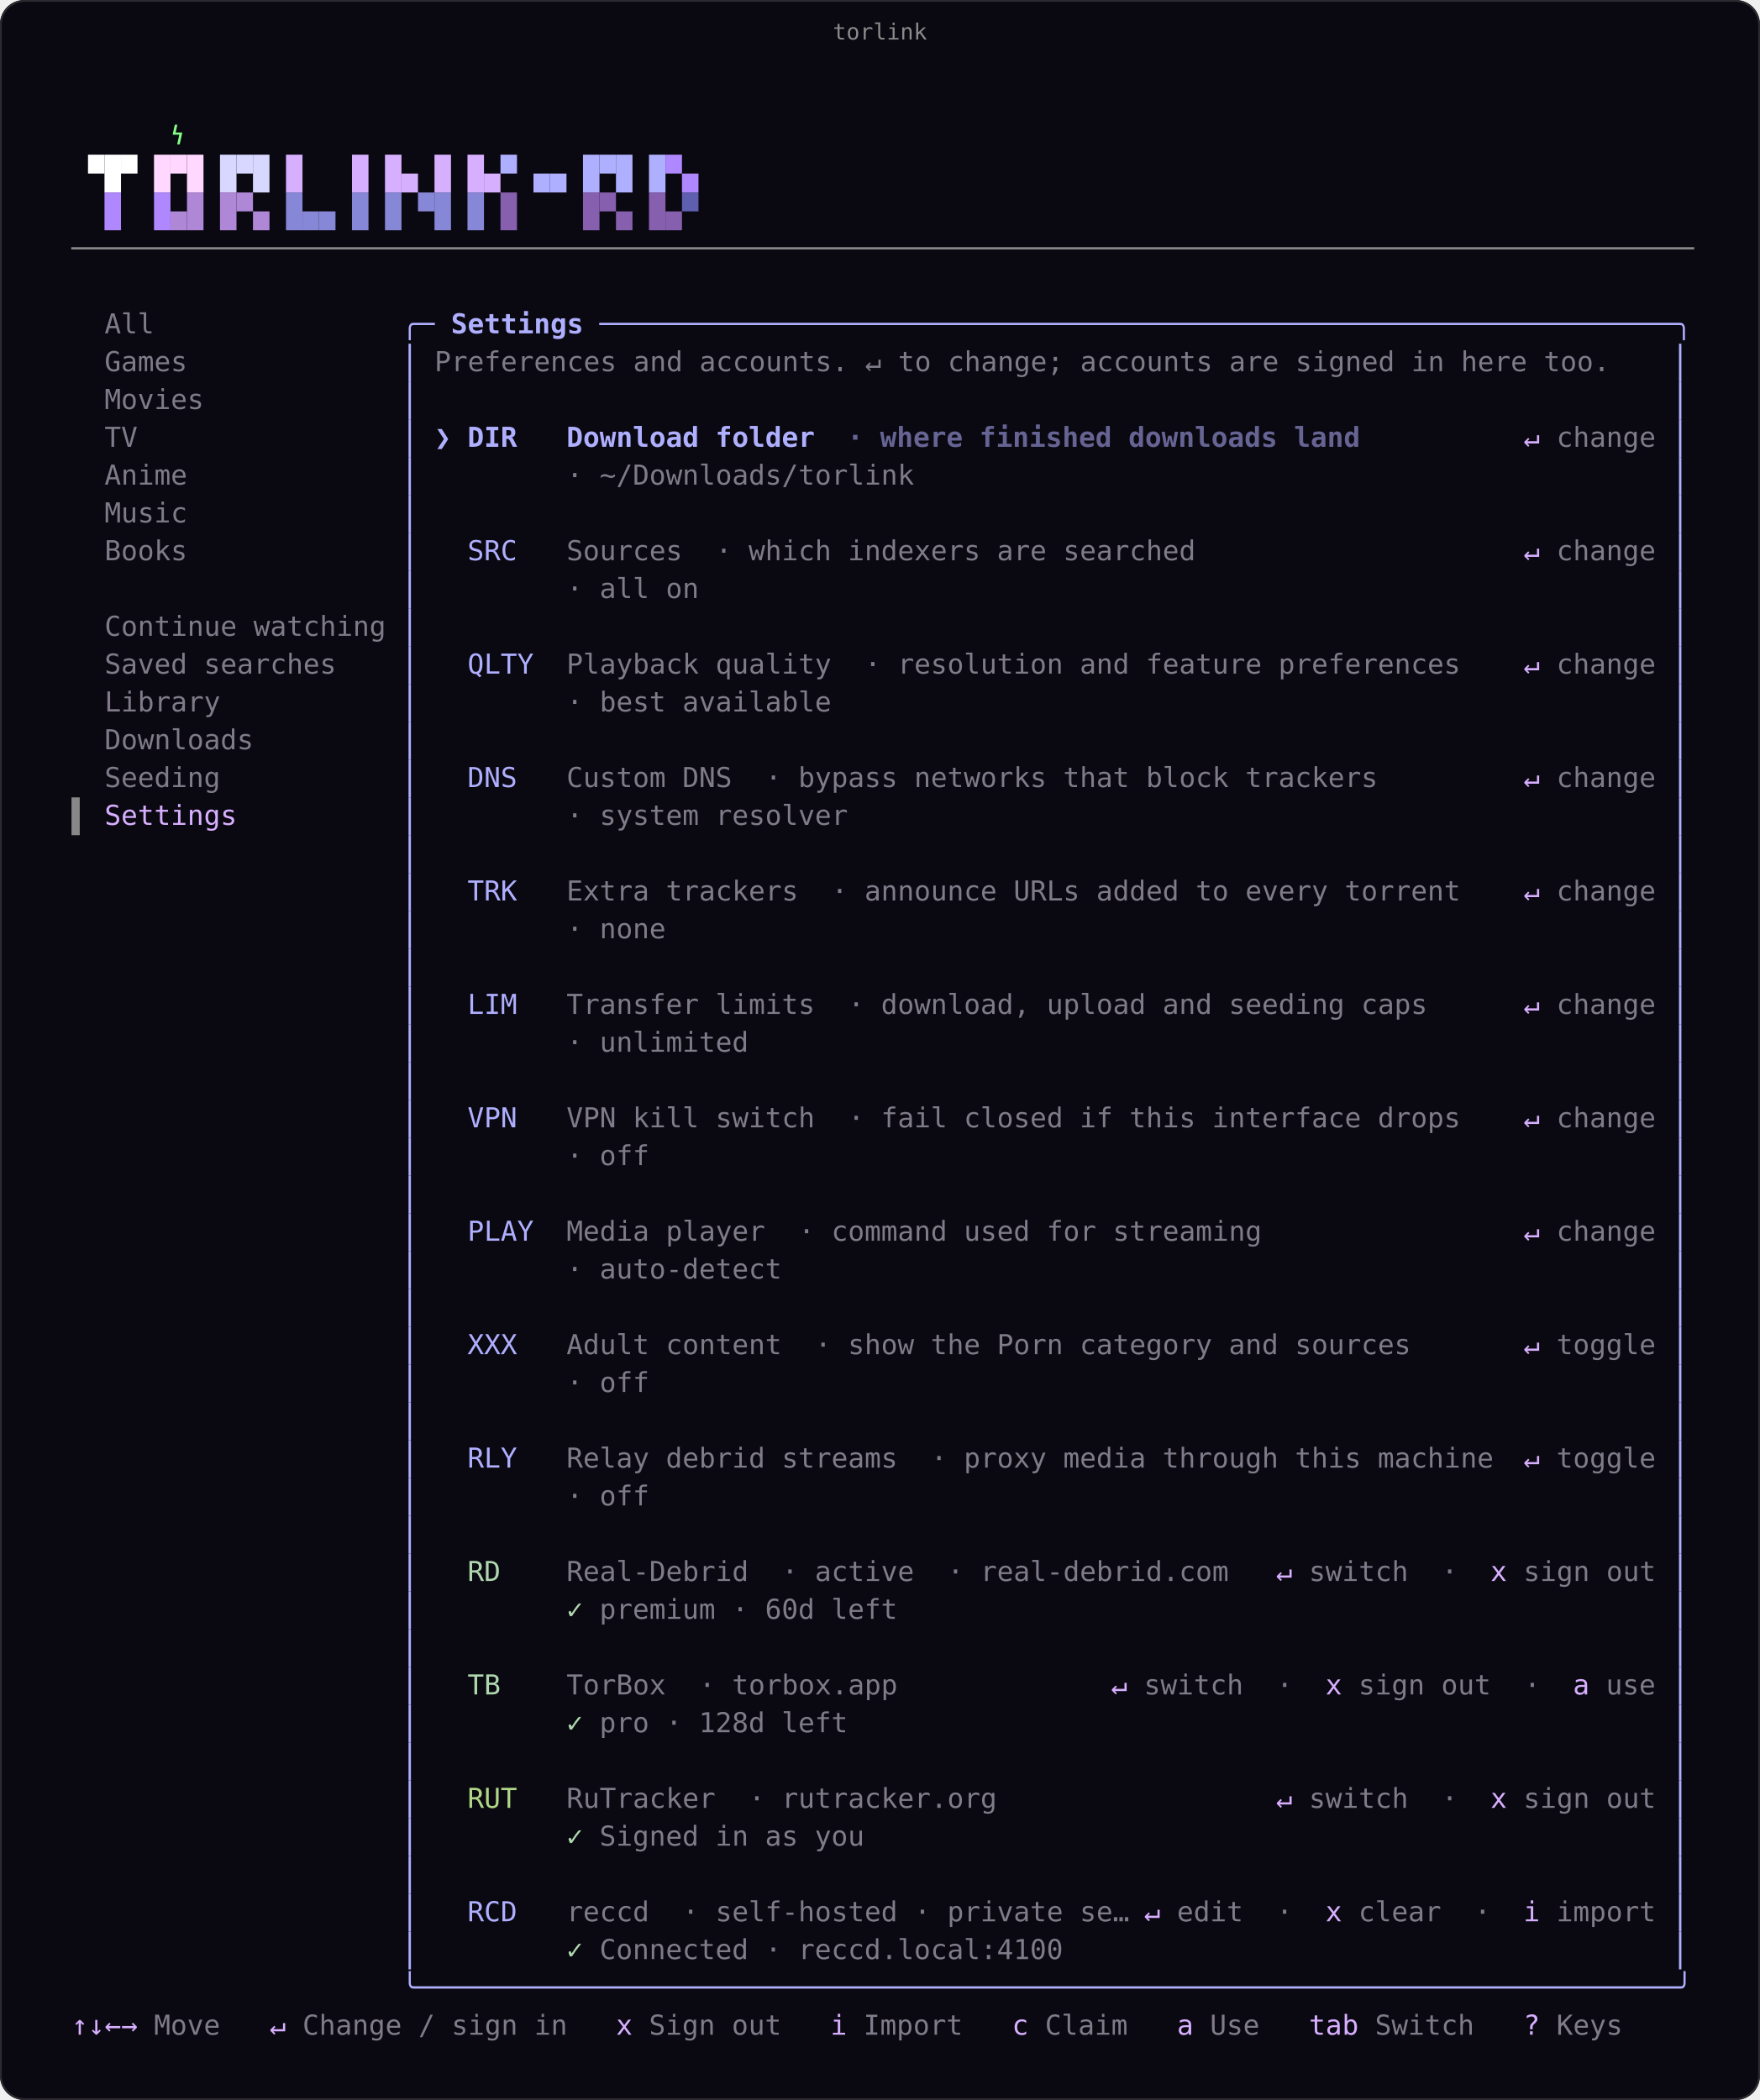
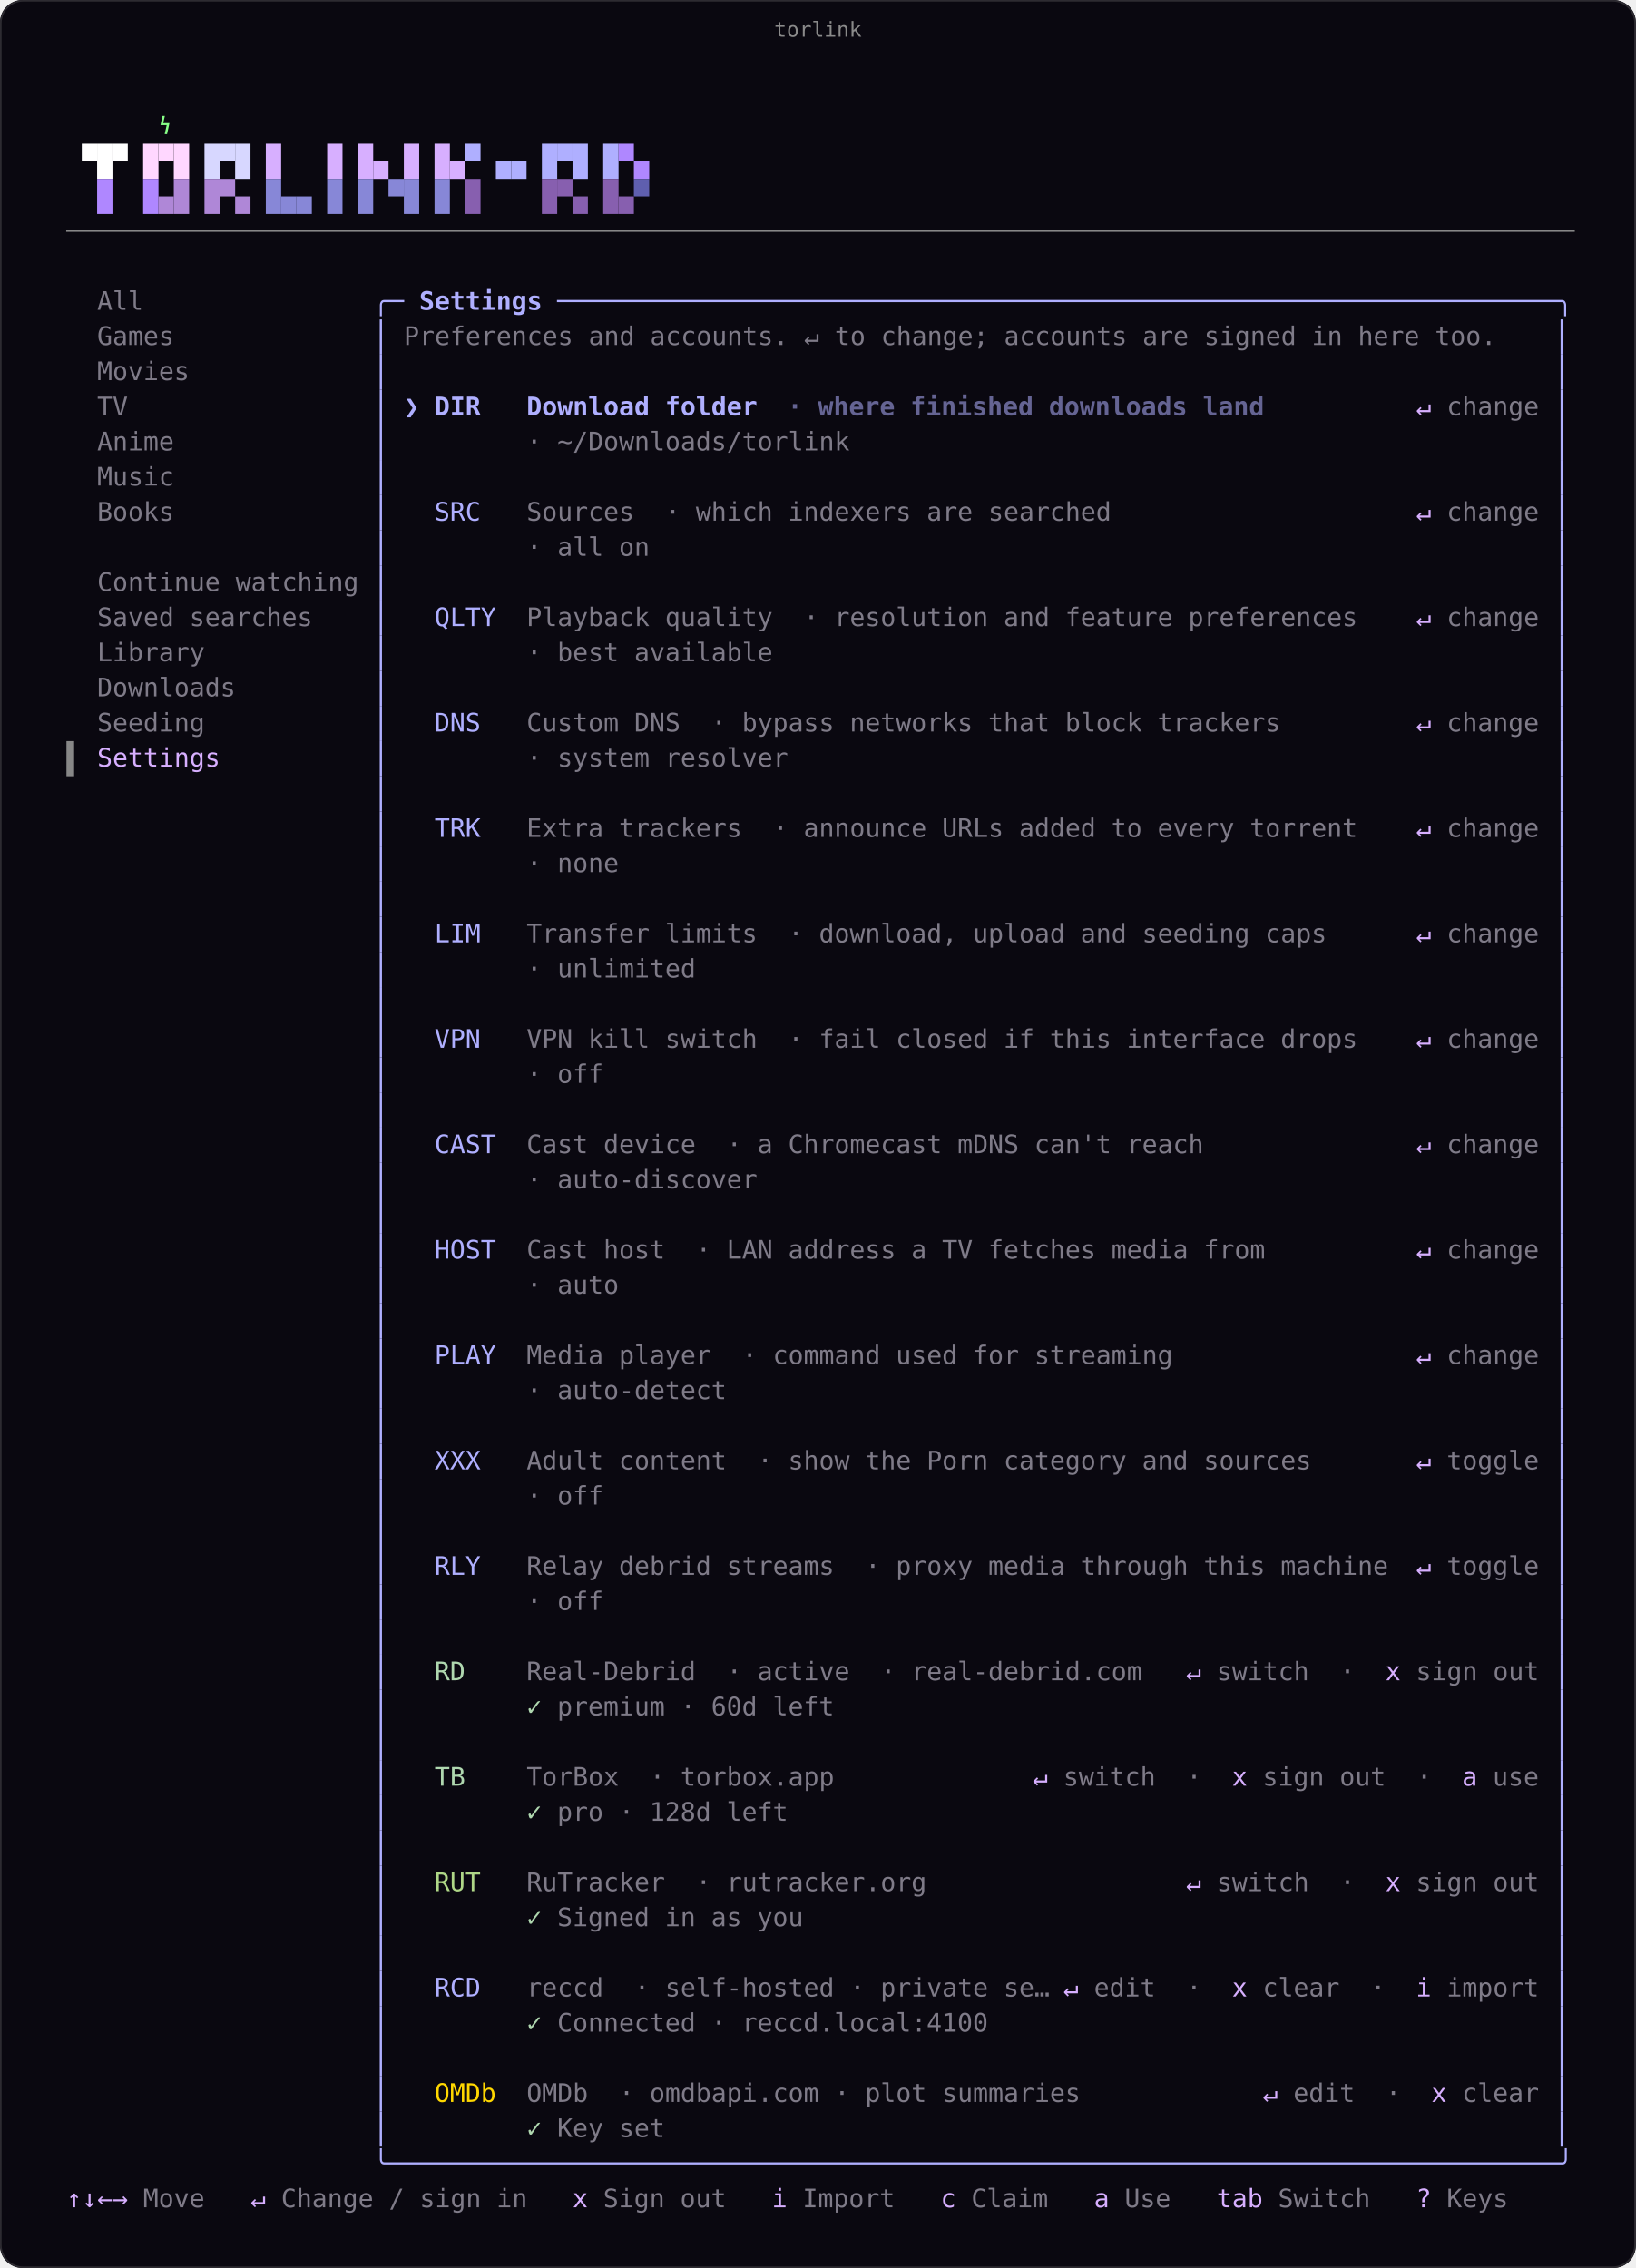
- <svg xmlns="http://www.w3.org/2000/svg" width="1024" height="1222" viewBox="0 0 1024 1222" style="max-width: 1024px; width: 100%; height: auto;" role="img">
+ <svg xmlns="http://www.w3.org/2000/svg" width="1024" height="1420" viewBox="0 0 1024 1420" style="max-width: 1024px; width: 100%; height: auto;" role="img">
  <rect width="100%" height="100%" rx="14" fill="#0a0810" />
-   <rect x="0.5" y="0.5" width="1023" height="1221" rx="14" fill="none" stroke="#2d2b31" stroke-width="1" />
+   <rect x="0.5" y="0.5" width="1023" height="1419" rx="14" fill="none" stroke="#2d2b31" stroke-width="1" />
  <text x="512" y="23" text-anchor="middle" font-family="ui-monospace, &quot;Cascadia Mono&quot;, &quot;SF Mono&quot;, Menlo, Consolas, &quot;DejaVu Sans Mono&quot;, monospace" font-size="13" fill="#8a8a8a">torlink</text>
  <g font-family="ui-monospace, &quot;Cascadia Mono&quot;, &quot;SF Mono&quot;, Menlo, Consolas, &quot;DejaVu Sans Mono&quot;, monospace" font-size="16" fill="#ddd8ea">
    <text x="99.2" y="84" textLength="9.6" lengthAdjust="spacingAndGlyphs" xml:space="preserve" fill="#87ff87" font-weight="600">𐓏</text>
    <rect x="51.2" y="90" width="9.6" height="11" fill="#ffffff" />
    <rect x="60.8" y="90" width="9.6" height="22" fill="#ffffff" />
    <rect x="70.4" y="90" width="9.6" height="11" fill="#ffffff" />
    <rect x="89.6" y="90" width="9.6" height="22" fill="#ffd7ff" />
    <rect x="99.2" y="90" width="9.6" height="11" fill="#ffd7ff" />
    <rect x="108.8" y="90" width="9.6" height="22" fill="#ffd7ff" />
    <rect x="128" y="90" width="9.6" height="22" fill="#d7d7ff" />
    <rect x="137.6" y="90" width="9.6" height="11" fill="#d7d7ff" />
    <rect x="147.2" y="90" width="9.6" height="22" fill="#d7d7ff" />
    <rect x="166.4" y="90" width="9.6" height="22" fill="#d7afff" />
    <rect x="204.8" y="90" width="9.6" height="22" fill="#d7afff" />
    <rect x="224" y="90" width="9.6" height="22" fill="#d7afff" />
    <rect x="233.6" y="101" width="9.6" height="11" fill="#d7afff" />
    <rect x="252.8" y="90" width="9.6" height="22" fill="#d7afff" />
    <rect x="272" y="90" width="9.6" height="22" fill="#d7afff" />
    <rect x="281.6" y="101" width="9.6" height="11" fill="#d7afff" />
    <rect x="291.2" y="90" width="9.6" height="11" fill="#afafff" />
    <rect x="310.4" y="101" width="9.6" height="11" fill="#afafff" />
    <rect x="320" y="101" width="9.6" height="11" fill="#afafff" />
    <rect x="339.2" y="90" width="9.6" height="22" fill="#afafff" />
    <rect x="348.8" y="90" width="9.6" height="11" fill="#afafff" />
    <rect x="358.4" y="90" width="9.6" height="22" fill="#afafff" />
    <rect x="377.6" y="90" width="9.6" height="22" fill="#afafff" />
    <rect x="387.2" y="90" width="9.6" height="11" fill="#af87ff" />
    <rect x="396.8" y="101" width="9.6" height="11" fill="#af87ff" />
    <rect x="60.8" y="112" width="9.6" height="22" fill="#af87ff" />
    <rect x="89.6" y="112" width="9.6" height="22" fill="#af87ff" />
    <rect x="99.2" y="123" width="9.6" height="11" fill="#af87d7" />
    <rect x="108.8" y="112" width="9.6" height="22" fill="#af87d7" />
    <rect x="128" y="112" width="9.6" height="22" fill="#af87d7" />
    <rect x="137.6" y="112" width="9.6" height="11" fill="#af87d7" />
    <rect x="147.2" y="123" width="9.6" height="11" fill="#af87d7" />
    <rect x="166.4" y="112" width="9.6" height="22" fill="#8787d7" />
    <rect x="176" y="123" width="9.6" height="11" fill="#8787d7" />
    <rect x="185.6" y="123" width="9.6" height="11" fill="#8787d7" />
    <rect x="204.8" y="112" width="9.6" height="22" fill="#8787d7" />
    <rect x="224" y="112" width="9.6" height="22" fill="#8787d7" />
    <rect x="243.2" y="112" width="9.6" height="11" fill="#8787d7" />
    <rect x="252.8" y="112" width="9.6" height="22" fill="#8787d7" />
    <rect x="272" y="112" width="9.6" height="22" fill="#8787d7" />
    <rect x="291.2" y="112" width="9.6" height="22" fill="#875faf" />
    <rect x="339.2" y="112" width="9.6" height="22" fill="#875faf" />
    <rect x="348.8" y="112" width="9.6" height="11" fill="#875faf" />
    <rect x="358.4" y="123" width="9.6" height="11" fill="#875faf" />
    <rect x="377.6" y="112" width="9.6" height="22" fill="#875faf" />
    <rect x="387.2" y="123" width="9.6" height="11" fill="#875faf" />
    <rect x="396.8" y="112" width="9.6" height="11" fill="#5f5faf" />
    <text x="41.6" y="150" textLength="940.8" lengthAdjust="spacingAndGlyphs" xml:space="preserve" fill="#878787">──────────────────────────────────────────────────────────────────────────────────────────────────</text>
    <text x="60.8" y="194" textLength="28.8" lengthAdjust="spacingAndGlyphs" xml:space="preserve" fill-opacity="0.55">All</text>
    <text x="233.6" y="194" textLength="19.2" lengthAdjust="spacingAndGlyphs" xml:space="preserve" fill="#afafff">╭─</text>
    <text x="262.4" y="194" textLength="76.8" lengthAdjust="spacingAndGlyphs" xml:space="preserve" fill="#afafff" font-weight="600">Settings</text>
    <text x="348.8" y="194" textLength="633.6" lengthAdjust="spacingAndGlyphs" xml:space="preserve" fill="#afafff">─────────────────────────────────────────────────────────────────╮</text>
    <text x="60.8" y="216" textLength="48" lengthAdjust="spacingAndGlyphs" xml:space="preserve" fill-opacity="0.55">Games</text>
    <rect x="237.7" y="200" width="1.4" height="22" fill="#afafff" />
    <text x="252.8" y="216" textLength="681.6" lengthAdjust="spacingAndGlyphs" xml:space="preserve" fill-opacity="0.55">Preferences and accounts. ↵ to change; accounts are signed in here too.</text>
    <rect x="976.9" y="200" width="1.4" height="22" fill="#afafff" />
    <text x="60.8" y="238" textLength="57.6" lengthAdjust="spacingAndGlyphs" xml:space="preserve" fill-opacity="0.55">Movies</text>
    <rect x="237.7" y="222" width="1.4" height="22" fill="#afafff" />
    <rect x="976.9" y="222" width="1.4" height="22" fill="#afafff" />
    <text x="60.8" y="260" textLength="19.2" lengthAdjust="spacingAndGlyphs" xml:space="preserve" fill-opacity="0.55">TV</text>
    <rect x="237.7" y="244" width="1.4" height="22" fill="#afafff" />
    <text x="252.8" y="260" textLength="9.6" lengthAdjust="spacingAndGlyphs" xml:space="preserve" fill="#afafff" font-weight="600">❯</text>
    <text x="272" y="260" textLength="28.8" lengthAdjust="spacingAndGlyphs" xml:space="preserve" fill="#afafff" font-weight="600">DIR</text>
    <text x="329.6" y="260" textLength="144" lengthAdjust="spacingAndGlyphs" xml:space="preserve" fill="#afafff" font-weight="600">Download folder</text>
    <text x="492.8" y="260" textLength="297.6" lengthAdjust="spacingAndGlyphs" xml:space="preserve" fill="#afafff" fill-opacity="0.55" font-weight="600">· where finished downloads land</text>
    <text x="886.4" y="260" textLength="9.6" lengthAdjust="spacingAndGlyphs" xml:space="preserve" fill="#d7afff">↵</text>
    <text x="905.6" y="260" textLength="57.6" lengthAdjust="spacingAndGlyphs" xml:space="preserve" fill-opacity="0.55">change</text>
    <rect x="976.9" y="244" width="1.4" height="22" fill="#afafff" />
    <text x="60.8" y="282" textLength="48" lengthAdjust="spacingAndGlyphs" xml:space="preserve" fill-opacity="0.55">Anime</text>
    <rect x="237.7" y="266" width="1.4" height="22" fill="#afafff" />
    <text x="329.6" y="282" textLength="201.6" lengthAdjust="spacingAndGlyphs" xml:space="preserve" fill-opacity="0.55">· ~/Downloads/torlink</text>
    <rect x="976.9" y="266" width="1.4" height="22" fill="#afafff" />
    <text x="60.8" y="304" textLength="48" lengthAdjust="spacingAndGlyphs" xml:space="preserve" fill-opacity="0.55">Music</text>
    <rect x="237.7" y="288" width="1.4" height="22" fill="#afafff" />
    <rect x="976.9" y="288" width="1.4" height="22" fill="#afafff" />
    <text x="60.8" y="326" textLength="48" lengthAdjust="spacingAndGlyphs" xml:space="preserve" fill-opacity="0.55">Books</text>
    <rect x="237.7" y="310" width="1.4" height="22" fill="#afafff" />
    <text x="272" y="326" textLength="28.8" lengthAdjust="spacingAndGlyphs" xml:space="preserve" fill="#afafff">SRC</text>
    <text x="329.6" y="326" textLength="364.8" lengthAdjust="spacingAndGlyphs" xml:space="preserve" fill-opacity="0.55">Sources  · which indexers are searched</text>
    <text x="886.4" y="326" textLength="9.6" lengthAdjust="spacingAndGlyphs" xml:space="preserve" fill="#d7afff">↵</text>
    <text x="905.6" y="326" textLength="57.6" lengthAdjust="spacingAndGlyphs" xml:space="preserve" fill-opacity="0.55">change</text>
    <rect x="976.9" y="310" width="1.4" height="22" fill="#afafff" />
    <rect x="237.7" y="332" width="1.4" height="22" fill="#afafff" />
    <text x="329.6" y="348" textLength="76.8" lengthAdjust="spacingAndGlyphs" xml:space="preserve" fill-opacity="0.55">· all on</text>
    <rect x="976.9" y="332" width="1.4" height="22" fill="#afafff" />
    <text x="60.8" y="370" textLength="163.2" lengthAdjust="spacingAndGlyphs" xml:space="preserve" fill-opacity="0.55">Continue watching</text>
    <rect x="237.7" y="354" width="1.4" height="22" fill="#afafff" />
    <rect x="976.9" y="354" width="1.4" height="22" fill="#afafff" />
    <text x="60.8" y="392" textLength="134.4" lengthAdjust="spacingAndGlyphs" xml:space="preserve" fill-opacity="0.55">Saved searches</text>
    <rect x="237.7" y="376" width="1.4" height="22" fill="#afafff" />
    <text x="272" y="392" textLength="38.4" lengthAdjust="spacingAndGlyphs" xml:space="preserve" fill="#afafff">QLTY</text>
    <text x="329.6" y="392" textLength="518.4" lengthAdjust="spacingAndGlyphs" xml:space="preserve" fill-opacity="0.55">Playback quality  · resolution and feature preferences</text>
    <text x="886.4" y="392" textLength="9.6" lengthAdjust="spacingAndGlyphs" xml:space="preserve" fill="#d7afff">↵</text>
    <text x="905.6" y="392" textLength="57.6" lengthAdjust="spacingAndGlyphs" xml:space="preserve" fill-opacity="0.55">change</text>
    <rect x="976.9" y="376" width="1.4" height="22" fill="#afafff" />
    <text x="60.8" y="414" textLength="67.2" lengthAdjust="spacingAndGlyphs" xml:space="preserve" fill-opacity="0.55">Library</text>
    <rect x="237.7" y="398" width="1.4" height="22" fill="#afafff" />
    <text x="329.6" y="414" textLength="153.6" lengthAdjust="spacingAndGlyphs" xml:space="preserve" fill-opacity="0.55">· best available</text>
    <rect x="976.9" y="398" width="1.4" height="22" fill="#afafff" />
    <text x="60.8" y="436" textLength="86.4" lengthAdjust="spacingAndGlyphs" xml:space="preserve" fill-opacity="0.55">Downloads</text>
    <rect x="237.7" y="420" width="1.4" height="22" fill="#afafff" />
    <rect x="976.9" y="420" width="1.4" height="22" fill="#afafff" />
    <text x="60.8" y="458" textLength="67.2" lengthAdjust="spacingAndGlyphs" xml:space="preserve" fill-opacity="0.55">Seeding</text>
    <rect x="237.7" y="442" width="1.4" height="22" fill="#afafff" />
    <text x="272" y="458" textLength="28.8" lengthAdjust="spacingAndGlyphs" xml:space="preserve" fill="#afafff">DNS</text>
    <text x="329.6" y="458" textLength="470.4" lengthAdjust="spacingAndGlyphs" xml:space="preserve" fill-opacity="0.55">Custom DNS  · bypass networks that block trackers</text>
    <text x="886.4" y="458" textLength="9.6" lengthAdjust="spacingAndGlyphs" xml:space="preserve" fill="#d7afff">↵</text>
    <text x="905.6" y="458" textLength="57.6" lengthAdjust="spacingAndGlyphs" xml:space="preserve" fill-opacity="0.55">change</text>
    <rect x="976.9" y="442" width="1.4" height="22" fill="#afafff" />
    <rect x="41.6" y="464" width="4.8" height="22" fill="#878787" />
    <text x="60.8" y="480" textLength="76.8" lengthAdjust="spacingAndGlyphs" xml:space="preserve" fill="#d7afff">Settings</text>
    <rect x="237.7" y="464" width="1.4" height="22" fill="#afafff" />
    <text x="329.6" y="480" textLength="163.2" lengthAdjust="spacingAndGlyphs" xml:space="preserve" fill-opacity="0.55">· system resolver</text>
    <rect x="976.9" y="464" width="1.4" height="22" fill="#afafff" />
    <rect x="237.7" y="486" width="1.4" height="22" fill="#afafff" />
    <rect x="976.9" y="486" width="1.4" height="22" fill="#afafff" />
    <rect x="237.7" y="508" width="1.4" height="22" fill="#afafff" />
    <text x="272" y="524" textLength="28.8" lengthAdjust="spacingAndGlyphs" xml:space="preserve" fill="#afafff">TRK</text>
    <text x="329.6" y="524" textLength="518.4" lengthAdjust="spacingAndGlyphs" xml:space="preserve" fill-opacity="0.55">Extra trackers  · announce URLs added to every torrent</text>
    <text x="886.4" y="524" textLength="9.6" lengthAdjust="spacingAndGlyphs" xml:space="preserve" fill="#d7afff">↵</text>
    <text x="905.6" y="524" textLength="57.6" lengthAdjust="spacingAndGlyphs" xml:space="preserve" fill-opacity="0.55">change</text>
    <rect x="976.9" y="508" width="1.4" height="22" fill="#afafff" />
    <rect x="237.7" y="530" width="1.4" height="22" fill="#afafff" />
    <text x="329.6" y="546" textLength="57.6" lengthAdjust="spacingAndGlyphs" xml:space="preserve" fill-opacity="0.55">· none</text>
    <rect x="976.9" y="530" width="1.4" height="22" fill="#afafff" />
    <rect x="237.7" y="552" width="1.4" height="22" fill="#afafff" />
    <rect x="976.9" y="552" width="1.4" height="22" fill="#afafff" />
    <rect x="237.7" y="574" width="1.4" height="22" fill="#afafff" />
    <text x="272" y="590" textLength="28.8" lengthAdjust="spacingAndGlyphs" xml:space="preserve" fill="#afafff">LIM</text>
    <text x="329.6" y="590" textLength="499.2" lengthAdjust="spacingAndGlyphs" xml:space="preserve" fill-opacity="0.55">Transfer limits  · download, upload and seeding caps</text>
    <text x="886.4" y="590" textLength="9.6" lengthAdjust="spacingAndGlyphs" xml:space="preserve" fill="#d7afff">↵</text>
    <text x="905.6" y="590" textLength="57.6" lengthAdjust="spacingAndGlyphs" xml:space="preserve" fill-opacity="0.55">change</text>
    <rect x="976.9" y="574" width="1.4" height="22" fill="#afafff" />
    <rect x="237.7" y="596" width="1.4" height="22" fill="#afafff" />
    <text x="329.6" y="612" textLength="105.6" lengthAdjust="spacingAndGlyphs" xml:space="preserve" fill-opacity="0.55">· unlimited</text>
    <rect x="976.9" y="596" width="1.4" height="22" fill="#afafff" />
    <rect x="237.7" y="618" width="1.4" height="22" fill="#afafff" />
    <rect x="976.9" y="618" width="1.4" height="22" fill="#afafff" />
    <rect x="237.7" y="640" width="1.4" height="22" fill="#afafff" />
    <text x="272" y="656" textLength="28.8" lengthAdjust="spacingAndGlyphs" xml:space="preserve" fill="#afafff">VPN</text>
    <text x="329.6" y="656" textLength="518.4" lengthAdjust="spacingAndGlyphs" xml:space="preserve" fill-opacity="0.55">VPN kill switch  · fail closed if this interface drops</text>
    <text x="886.4" y="656" textLength="9.6" lengthAdjust="spacingAndGlyphs" xml:space="preserve" fill="#d7afff">↵</text>
    <text x="905.6" y="656" textLength="57.6" lengthAdjust="spacingAndGlyphs" xml:space="preserve" fill-opacity="0.55">change</text>
    <rect x="976.9" y="640" width="1.4" height="22" fill="#afafff" />
    <rect x="237.7" y="662" width="1.4" height="22" fill="#afafff" />
    <text x="329.6" y="678" textLength="48" lengthAdjust="spacingAndGlyphs" xml:space="preserve" fill-opacity="0.55">· off</text>
    <rect x="976.9" y="662" width="1.4" height="22" fill="#afafff" />
    <rect x="237.7" y="684" width="1.4" height="22" fill="#afafff" />
    <rect x="976.9" y="684" width="1.4" height="22" fill="#afafff" />
    <rect x="237.7" y="706" width="1.4" height="22" fill="#afafff" />
-     <text x="272" y="722" textLength="38.4" lengthAdjust="spacingAndGlyphs" xml:space="preserve" fill="#afafff">PLAY</text>
-     <text x="329.6" y="722" textLength="403.2" lengthAdjust="spacingAndGlyphs" xml:space="preserve" fill-opacity="0.55">Media player  · command used for streaming</text>
+     <text x="272" y="722" textLength="38.4" lengthAdjust="spacingAndGlyphs" xml:space="preserve" fill="#afafff">CAST</text>
+     <text x="329.6" y="722" textLength="422.4" lengthAdjust="spacingAndGlyphs" xml:space="preserve" fill-opacity="0.55">Cast device  · a Chromecast mDNS can't reach</text>
    <text x="886.4" y="722" textLength="9.6" lengthAdjust="spacingAndGlyphs" xml:space="preserve" fill="#d7afff">↵</text>
    <text x="905.6" y="722" textLength="57.6" lengthAdjust="spacingAndGlyphs" xml:space="preserve" fill-opacity="0.55">change</text>
    <rect x="976.9" y="706" width="1.4" height="22" fill="#afafff" />
    <rect x="237.7" y="728" width="1.4" height="22" fill="#afafff" />
-     <text x="329.6" y="744" textLength="124.8" lengthAdjust="spacingAndGlyphs" xml:space="preserve" fill-opacity="0.55">· auto-detect</text>
+     <text x="329.6" y="744" textLength="144" lengthAdjust="spacingAndGlyphs" xml:space="preserve" fill-opacity="0.55">· auto-discover</text>
    <rect x="976.9" y="728" width="1.4" height="22" fill="#afafff" />
    <rect x="237.7" y="750" width="1.4" height="22" fill="#afafff" />
    <rect x="976.9" y="750" width="1.4" height="22" fill="#afafff" />
    <rect x="237.7" y="772" width="1.4" height="22" fill="#afafff" />
-     <text x="272" y="788" textLength="28.8" lengthAdjust="spacingAndGlyphs" xml:space="preserve" fill="#afafff">XXX</text>
-     <text x="329.6" y="788" textLength="489.6" lengthAdjust="spacingAndGlyphs" xml:space="preserve" fill-opacity="0.55">Adult content  · show the Porn category and sources</text>
+     <text x="272" y="788" textLength="38.4" lengthAdjust="spacingAndGlyphs" xml:space="preserve" fill="#afafff">HOST</text>
+     <text x="329.6" y="788" textLength="460.8" lengthAdjust="spacingAndGlyphs" xml:space="preserve" fill-opacity="0.55">Cast host  · LAN address a TV fetches media from</text>
    <text x="886.4" y="788" textLength="9.6" lengthAdjust="spacingAndGlyphs" xml:space="preserve" fill="#d7afff">↵</text>
-     <text x="905.6" y="788" textLength="57.6" lengthAdjust="spacingAndGlyphs" xml:space="preserve" fill-opacity="0.55">toggle</text>
+     <text x="905.6" y="788" textLength="57.6" lengthAdjust="spacingAndGlyphs" xml:space="preserve" fill-opacity="0.55">change</text>
    <rect x="976.9" y="772" width="1.4" height="22" fill="#afafff" />
    <rect x="237.7" y="794" width="1.4" height="22" fill="#afafff" />
-     <text x="329.6" y="810" textLength="48" lengthAdjust="spacingAndGlyphs" xml:space="preserve" fill-opacity="0.55">· off</text>
+     <text x="329.6" y="810" textLength="57.6" lengthAdjust="spacingAndGlyphs" xml:space="preserve" fill-opacity="0.55">· auto</text>
    <rect x="976.9" y="794" width="1.4" height="22" fill="#afafff" />
    <rect x="237.7" y="816" width="1.4" height="22" fill="#afafff" />
    <rect x="976.9" y="816" width="1.4" height="22" fill="#afafff" />
    <rect x="237.7" y="838" width="1.4" height="22" fill="#afafff" />
-     <text x="272" y="854" textLength="28.8" lengthAdjust="spacingAndGlyphs" xml:space="preserve" fill="#afafff">RLY</text>
-     <text x="329.6" y="854" textLength="537.6" lengthAdjust="spacingAndGlyphs" xml:space="preserve" fill-opacity="0.55">Relay debrid streams  · proxy media through this machine</text>
+     <text x="272" y="854" textLength="38.4" lengthAdjust="spacingAndGlyphs" xml:space="preserve" fill="#afafff">PLAY</text>
+     <text x="329.6" y="854" textLength="403.2" lengthAdjust="spacingAndGlyphs" xml:space="preserve" fill-opacity="0.55">Media player  · command used for streaming</text>
    <text x="886.4" y="854" textLength="9.6" lengthAdjust="spacingAndGlyphs" xml:space="preserve" fill="#d7afff">↵</text>
-     <text x="905.6" y="854" textLength="57.6" lengthAdjust="spacingAndGlyphs" xml:space="preserve" fill-opacity="0.55">toggle</text>
+     <text x="905.6" y="854" textLength="57.6" lengthAdjust="spacingAndGlyphs" xml:space="preserve" fill-opacity="0.55">change</text>
    <rect x="976.9" y="838" width="1.4" height="22" fill="#afafff" />
    <rect x="237.7" y="860" width="1.4" height="22" fill="#afafff" />
-     <text x="329.6" y="876" textLength="48" lengthAdjust="spacingAndGlyphs" xml:space="preserve" fill-opacity="0.55">· off</text>
+     <text x="329.6" y="876" textLength="124.8" lengthAdjust="spacingAndGlyphs" xml:space="preserve" fill-opacity="0.55">· auto-detect</text>
    <rect x="976.9" y="860" width="1.4" height="22" fill="#afafff" />
    <rect x="237.7" y="882" width="1.4" height="22" fill="#afafff" />
    <rect x="976.9" y="882" width="1.4" height="22" fill="#afafff" />
    <rect x="237.7" y="904" width="1.4" height="22" fill="#afafff" />
-     <text x="272" y="920" textLength="19.2" lengthAdjust="spacingAndGlyphs" xml:space="preserve" fill="#afd7af">RD</text>
-     <text x="329.6" y="920" textLength="384" lengthAdjust="spacingAndGlyphs" xml:space="preserve" fill-opacity="0.55">Real-Debrid  · active  · real-debrid.com</text>
-     <text x="742.4" y="920" textLength="9.6" lengthAdjust="spacingAndGlyphs" xml:space="preserve" fill="#d7afff">↵</text>
-     <text x="761.6" y="920" textLength="86.4" lengthAdjust="spacingAndGlyphs" xml:space="preserve" fill-opacity="0.55">switch  ·</text>
-     <text x="867.2" y="920" textLength="9.6" lengthAdjust="spacingAndGlyphs" xml:space="preserve" fill="#d7afff">x</text>
-     <text x="886.4" y="920" textLength="76.8" lengthAdjust="spacingAndGlyphs" xml:space="preserve" fill-opacity="0.55">sign out</text>
+     <text x="272" y="920" textLength="28.8" lengthAdjust="spacingAndGlyphs" xml:space="preserve" fill="#afafff">XXX</text>
+     <text x="329.6" y="920" textLength="489.6" lengthAdjust="spacingAndGlyphs" xml:space="preserve" fill-opacity="0.55">Adult content  · show the Porn category and sources</text>
+     <text x="886.4" y="920" textLength="9.6" lengthAdjust="spacingAndGlyphs" xml:space="preserve" fill="#d7afff">↵</text>
+     <text x="905.6" y="920" textLength="57.6" lengthAdjust="spacingAndGlyphs" xml:space="preserve" fill-opacity="0.55">toggle</text>
    <rect x="976.9" y="904" width="1.4" height="22" fill="#afafff" />
    <rect x="237.7" y="926" width="1.4" height="22" fill="#afafff" />
-     <text x="329.6" y="942" textLength="9.6" lengthAdjust="spacingAndGlyphs" xml:space="preserve" fill="#afd7af">✓</text>
-     <text x="348.8" y="942" textLength="172.8" lengthAdjust="spacingAndGlyphs" xml:space="preserve" fill-opacity="0.55">premium · 60d left</text>
+     <text x="329.6" y="942" textLength="48" lengthAdjust="spacingAndGlyphs" xml:space="preserve" fill-opacity="0.55">· off</text>
    <rect x="976.9" y="926" width="1.4" height="22" fill="#afafff" />
    <rect x="237.7" y="948" width="1.4" height="22" fill="#afafff" />
    <rect x="976.9" y="948" width="1.4" height="22" fill="#afafff" />
    <rect x="237.7" y="970" width="1.4" height="22" fill="#afafff" />
-     <text x="272" y="986" textLength="19.2" lengthAdjust="spacingAndGlyphs" xml:space="preserve" fill="#afd7af">TB</text>
-     <text x="329.6" y="986" textLength="192" lengthAdjust="spacingAndGlyphs" xml:space="preserve" fill-opacity="0.55">TorBox  · torbox.app</text>
-     <text x="646.4" y="986" textLength="9.6" lengthAdjust="spacingAndGlyphs" xml:space="preserve" fill="#d7afff">↵</text>
-     <text x="665.6" y="986" textLength="86.4" lengthAdjust="spacingAndGlyphs" xml:space="preserve" fill-opacity="0.55">switch  ·</text>
-     <text x="771.2" y="986" textLength="9.6" lengthAdjust="spacingAndGlyphs" xml:space="preserve" fill="#d7afff">x</text>
-     <text x="790.4" y="986" textLength="105.6" lengthAdjust="spacingAndGlyphs" xml:space="preserve" fill-opacity="0.55">sign out  ·</text>
-     <text x="915.2" y="986" textLength="9.6" lengthAdjust="spacingAndGlyphs" xml:space="preserve" fill="#d7afff">a</text>
-     <text x="934.4" y="986" textLength="28.8" lengthAdjust="spacingAndGlyphs" xml:space="preserve" fill-opacity="0.55">use</text>
+     <text x="272" y="986" textLength="28.8" lengthAdjust="spacingAndGlyphs" xml:space="preserve" fill="#afafff">RLY</text>
+     <text x="329.6" y="986" textLength="537.6" lengthAdjust="spacingAndGlyphs" xml:space="preserve" fill-opacity="0.55">Relay debrid streams  · proxy media through this machine</text>
+     <text x="886.4" y="986" textLength="9.6" lengthAdjust="spacingAndGlyphs" xml:space="preserve" fill="#d7afff">↵</text>
+     <text x="905.6" y="986" textLength="57.6" lengthAdjust="spacingAndGlyphs" xml:space="preserve" fill-opacity="0.55">toggle</text>
    <rect x="976.9" y="970" width="1.4" height="22" fill="#afafff" />
    <rect x="237.7" y="992" width="1.4" height="22" fill="#afafff" />
-     <text x="329.6" y="1008" textLength="9.6" lengthAdjust="spacingAndGlyphs" xml:space="preserve" fill="#afd7af">✓</text>
-     <text x="348.8" y="1008" textLength="144" lengthAdjust="spacingAndGlyphs" xml:space="preserve" fill-opacity="0.55">pro · 128d left</text>
+     <text x="329.6" y="1008" textLength="48" lengthAdjust="spacingAndGlyphs" xml:space="preserve" fill-opacity="0.55">· off</text>
    <rect x="976.9" y="992" width="1.4" height="22" fill="#afafff" />
    <rect x="237.7" y="1014" width="1.4" height="22" fill="#afafff" />
    <rect x="976.9" y="1014" width="1.4" height="22" fill="#afafff" />
    <rect x="237.7" y="1036" width="1.4" height="22" fill="#afafff" />
-     <text x="272" y="1052" textLength="28.8" lengthAdjust="spacingAndGlyphs" xml:space="preserve" fill="#afd787">RUT</text>
-     <text x="329.6" y="1052" textLength="249.6" lengthAdjust="spacingAndGlyphs" xml:space="preserve" fill-opacity="0.55">RuTracker  · rutracker.org</text>
+     <text x="272" y="1052" textLength="19.2" lengthAdjust="spacingAndGlyphs" xml:space="preserve" fill="#afd7af">RD</text>
+     <text x="329.6" y="1052" textLength="384" lengthAdjust="spacingAndGlyphs" xml:space="preserve" fill-opacity="0.55">Real-Debrid  · active  · real-debrid.com</text>
    <text x="742.4" y="1052" textLength="9.6" lengthAdjust="spacingAndGlyphs" xml:space="preserve" fill="#d7afff">↵</text>
    <text x="761.6" y="1052" textLength="86.4" lengthAdjust="spacingAndGlyphs" xml:space="preserve" fill-opacity="0.55">switch  ·</text>
    <text x="867.2" y="1052" textLength="9.6" lengthAdjust="spacingAndGlyphs" xml:space="preserve" fill="#d7afff">x</text>
    <text x="886.4" y="1052" textLength="76.8" lengthAdjust="spacingAndGlyphs" xml:space="preserve" fill-opacity="0.55">sign out</text>
    <rect x="976.9" y="1036" width="1.4" height="22" fill="#afafff" />
    <rect x="237.7" y="1058" width="1.4" height="22" fill="#afafff" />
    <text x="329.6" y="1074" textLength="9.6" lengthAdjust="spacingAndGlyphs" xml:space="preserve" fill="#afd7af">✓</text>
-     <text x="348.8" y="1074" textLength="153.6" lengthAdjust="spacingAndGlyphs" xml:space="preserve" fill-opacity="0.55">Signed in as you</text>
+     <text x="348.8" y="1074" textLength="172.8" lengthAdjust="spacingAndGlyphs" xml:space="preserve" fill-opacity="0.55">premium · 60d left</text>
    <rect x="976.9" y="1058" width="1.4" height="22" fill="#afafff" />
    <rect x="237.7" y="1080" width="1.4" height="22" fill="#afafff" />
    <rect x="976.9" y="1080" width="1.4" height="22" fill="#afafff" />
    <rect x="237.7" y="1102" width="1.4" height="22" fill="#afafff" />
-     <text x="272" y="1118" textLength="28.8" lengthAdjust="spacingAndGlyphs" xml:space="preserve" fill="#afafff">RCD</text>
-     <text x="329.6" y="1118" textLength="326.4" lengthAdjust="spacingAndGlyphs" xml:space="preserve" fill-opacity="0.55">reccd  · self-hosted · private se…</text>
-     <text x="665.6" y="1118" textLength="9.6" lengthAdjust="spacingAndGlyphs" xml:space="preserve" fill="#d7afff">↵</text>
-     <text x="684.8" y="1118" textLength="67.2" lengthAdjust="spacingAndGlyphs" xml:space="preserve" fill-opacity="0.55">edit  ·</text>
+     <text x="272" y="1118" textLength="19.2" lengthAdjust="spacingAndGlyphs" xml:space="preserve" fill="#afd7af">TB</text>
+     <text x="329.6" y="1118" textLength="192" lengthAdjust="spacingAndGlyphs" xml:space="preserve" fill-opacity="0.55">TorBox  · torbox.app</text>
+     <text x="646.4" y="1118" textLength="9.6" lengthAdjust="spacingAndGlyphs" xml:space="preserve" fill="#d7afff">↵</text>
+     <text x="665.6" y="1118" textLength="86.4" lengthAdjust="spacingAndGlyphs" xml:space="preserve" fill-opacity="0.55">switch  ·</text>
    <text x="771.2" y="1118" textLength="9.6" lengthAdjust="spacingAndGlyphs" xml:space="preserve" fill="#d7afff">x</text>
-     <text x="790.4" y="1118" textLength="76.8" lengthAdjust="spacingAndGlyphs" xml:space="preserve" fill-opacity="0.55">clear  ·</text>
-     <text x="886.4" y="1118" textLength="9.6" lengthAdjust="spacingAndGlyphs" xml:space="preserve" fill="#d7afff">i</text>
-     <text x="905.6" y="1118" textLength="57.6" lengthAdjust="spacingAndGlyphs" xml:space="preserve" fill-opacity="0.55">import</text>
+     <text x="790.4" y="1118" textLength="105.6" lengthAdjust="spacingAndGlyphs" xml:space="preserve" fill-opacity="0.55">sign out  ·</text>
+     <text x="915.2" y="1118" textLength="9.6" lengthAdjust="spacingAndGlyphs" xml:space="preserve" fill="#d7afff">a</text>
+     <text x="934.4" y="1118" textLength="28.8" lengthAdjust="spacingAndGlyphs" xml:space="preserve" fill-opacity="0.55">use</text>
    <rect x="976.9" y="1102" width="1.4" height="22" fill="#afafff" />
    <rect x="237.7" y="1124" width="1.4" height="22" fill="#afafff" />
    <text x="329.6" y="1140" textLength="9.6" lengthAdjust="spacingAndGlyphs" xml:space="preserve" fill="#afd7af">✓</text>
-     <text x="348.8" y="1140" textLength="268.8" lengthAdjust="spacingAndGlyphs" xml:space="preserve" fill-opacity="0.55">Connected · reccd.local:4100</text>
+     <text x="348.8" y="1140" textLength="144" lengthAdjust="spacingAndGlyphs" xml:space="preserve" fill-opacity="0.55">pro · 128d left</text>
    <rect x="976.9" y="1124" width="1.4" height="22" fill="#afafff" />
-     <text x="233.6" y="1162" textLength="748.8" lengthAdjust="spacingAndGlyphs" xml:space="preserve" fill="#afafff">╰────────────────────────────────────────────────────────────────────────────╯</text>
-     <text x="41.6" y="1184" textLength="38.4" lengthAdjust="spacingAndGlyphs" xml:space="preserve" fill="#d7afff">↑↓←→</text>
-     <text x="89.6" y="1184" textLength="38.4" lengthAdjust="spacingAndGlyphs" xml:space="preserve" fill-opacity="0.55">Move</text>
-     <text x="156.8" y="1184" textLength="9.6" lengthAdjust="spacingAndGlyphs" xml:space="preserve" fill="#d7afff">↵</text>
-     <text x="176" y="1184" textLength="153.6" lengthAdjust="spacingAndGlyphs" xml:space="preserve" fill-opacity="0.55">Change / sign in</text>
-     <text x="358.4" y="1184" textLength="9.6" lengthAdjust="spacingAndGlyphs" xml:space="preserve" fill="#d7afff">x</text>
-     <text x="377.6" y="1184" textLength="76.8" lengthAdjust="spacingAndGlyphs" xml:space="preserve" fill-opacity="0.55">Sign out</text>
-     <text x="483.2" y="1184" textLength="9.6" lengthAdjust="spacingAndGlyphs" xml:space="preserve" fill="#d7afff">i</text>
-     <text x="502.4" y="1184" textLength="57.6" lengthAdjust="spacingAndGlyphs" xml:space="preserve" fill-opacity="0.55">Import</text>
-     <text x="588.8" y="1184" textLength="9.6" lengthAdjust="spacingAndGlyphs" xml:space="preserve" fill="#d7afff">c</text>
-     <text x="608" y="1184" textLength="48" lengthAdjust="spacingAndGlyphs" xml:space="preserve" fill-opacity="0.55">Claim</text>
-     <text x="684.8" y="1184" textLength="9.6" lengthAdjust="spacingAndGlyphs" xml:space="preserve" fill="#d7afff">a</text>
-     <text x="704" y="1184" textLength="28.8" lengthAdjust="spacingAndGlyphs" xml:space="preserve" fill-opacity="0.55">Use</text>
-     <text x="761.6" y="1184" textLength="28.8" lengthAdjust="spacingAndGlyphs" xml:space="preserve" fill="#d7afff">tab</text>
-     <text x="800" y="1184" textLength="57.6" lengthAdjust="spacingAndGlyphs" xml:space="preserve" fill-opacity="0.55">Switch</text>
-     <text x="886.4" y="1184" textLength="9.6" lengthAdjust="spacingAndGlyphs" xml:space="preserve" fill="#d7afff">?</text>
-     <text x="905.6" y="1184" textLength="38.4" lengthAdjust="spacingAndGlyphs" xml:space="preserve" fill-opacity="0.55">Keys</text>
+     <rect x="237.7" y="1146" width="1.4" height="22" fill="#afafff" />
+     <rect x="976.9" y="1146" width="1.4" height="22" fill="#afafff" />
+     <rect x="237.7" y="1168" width="1.4" height="22" fill="#afafff" />
+     <text x="272" y="1184" textLength="28.8" lengthAdjust="spacingAndGlyphs" xml:space="preserve" fill="#afd787">RUT</text>
+     <text x="329.6" y="1184" textLength="249.6" lengthAdjust="spacingAndGlyphs" xml:space="preserve" fill-opacity="0.55">RuTracker  · rutracker.org</text>
+     <text x="742.4" y="1184" textLength="9.6" lengthAdjust="spacingAndGlyphs" xml:space="preserve" fill="#d7afff">↵</text>
+     <text x="761.6" y="1184" textLength="86.4" lengthAdjust="spacingAndGlyphs" xml:space="preserve" fill-opacity="0.55">switch  ·</text>
+     <text x="867.2" y="1184" textLength="9.6" lengthAdjust="spacingAndGlyphs" xml:space="preserve" fill="#d7afff">x</text>
+     <text x="886.4" y="1184" textLength="76.8" lengthAdjust="spacingAndGlyphs" xml:space="preserve" fill-opacity="0.55">sign out</text>
+     <rect x="976.9" y="1168" width="1.4" height="22" fill="#afafff" />
+     <rect x="237.7" y="1190" width="1.4" height="22" fill="#afafff" />
+     <text x="329.6" y="1206" textLength="9.6" lengthAdjust="spacingAndGlyphs" xml:space="preserve" fill="#afd7af">✓</text>
+     <text x="348.8" y="1206" textLength="153.6" lengthAdjust="spacingAndGlyphs" xml:space="preserve" fill-opacity="0.55">Signed in as you</text>
+     <rect x="976.9" y="1190" width="1.4" height="22" fill="#afafff" />
+     <rect x="237.7" y="1212" width="1.4" height="22" fill="#afafff" />
+     <rect x="976.9" y="1212" width="1.4" height="22" fill="#afafff" />
+     <rect x="237.7" y="1234" width="1.4" height="22" fill="#afafff" />
+     <text x="272" y="1250" textLength="28.8" lengthAdjust="spacingAndGlyphs" xml:space="preserve" fill="#afafff">RCD</text>
+     <text x="329.6" y="1250" textLength="326.4" lengthAdjust="spacingAndGlyphs" xml:space="preserve" fill-opacity="0.55">reccd  · self-hosted · private se…</text>
+     <text x="665.6" y="1250" textLength="9.6" lengthAdjust="spacingAndGlyphs" xml:space="preserve" fill="#d7afff">↵</text>
+     <text x="684.8" y="1250" textLength="67.2" lengthAdjust="spacingAndGlyphs" xml:space="preserve" fill-opacity="0.55">edit  ·</text>
+     <text x="771.2" y="1250" textLength="9.6" lengthAdjust="spacingAndGlyphs" xml:space="preserve" fill="#d7afff">x</text>
+     <text x="790.4" y="1250" textLength="76.8" lengthAdjust="spacingAndGlyphs" xml:space="preserve" fill-opacity="0.55">clear  ·</text>
+     <text x="886.4" y="1250" textLength="9.6" lengthAdjust="spacingAndGlyphs" xml:space="preserve" fill="#d7afff">i</text>
+     <text x="905.6" y="1250" textLength="57.6" lengthAdjust="spacingAndGlyphs" xml:space="preserve" fill-opacity="0.55">import</text>
+     <rect x="976.9" y="1234" width="1.4" height="22" fill="#afafff" />
+     <rect x="237.7" y="1256" width="1.4" height="22" fill="#afafff" />
+     <text x="329.6" y="1272" textLength="9.6" lengthAdjust="spacingAndGlyphs" xml:space="preserve" fill="#afd7af">✓</text>
+     <text x="348.8" y="1272" textLength="268.8" lengthAdjust="spacingAndGlyphs" xml:space="preserve" fill-opacity="0.55">Connected · reccd.local:4100</text>
+     <rect x="976.9" y="1256" width="1.4" height="22" fill="#afafff" />
+     <rect x="237.7" y="1278" width="1.4" height="22" fill="#afafff" />
+     <rect x="976.9" y="1278" width="1.4" height="22" fill="#afafff" />
+     <rect x="237.7" y="1300" width="1.4" height="22" fill="#afafff" />
+     <text x="272" y="1316" textLength="38.4" lengthAdjust="spacingAndGlyphs" xml:space="preserve" fill="#ffd700">OMDb</text>
+     <text x="329.6" y="1316" textLength="345.6" lengthAdjust="spacingAndGlyphs" xml:space="preserve" fill-opacity="0.55">OMDb  · omdbapi.com · plot summaries</text>
+     <text x="790.4" y="1316" textLength="9.6" lengthAdjust="spacingAndGlyphs" xml:space="preserve" fill="#d7afff">↵</text>
+     <text x="809.6" y="1316" textLength="67.2" lengthAdjust="spacingAndGlyphs" xml:space="preserve" fill-opacity="0.55">edit  ·</text>
+     <text x="896" y="1316" textLength="9.6" lengthAdjust="spacingAndGlyphs" xml:space="preserve" fill="#d7afff">x</text>
+     <text x="915.2" y="1316" textLength="48" lengthAdjust="spacingAndGlyphs" xml:space="preserve" fill-opacity="0.55">clear</text>
+     <rect x="976.9" y="1300" width="1.4" height="22" fill="#afafff" />
+     <rect x="237.7" y="1322" width="1.4" height="22" fill="#afafff" />
+     <text x="329.6" y="1338" textLength="9.6" lengthAdjust="spacingAndGlyphs" xml:space="preserve" fill="#afd7af">✓</text>
+     <text x="348.8" y="1338" textLength="67.2" lengthAdjust="spacingAndGlyphs" xml:space="preserve" fill-opacity="0.55">Key set</text>
+     <rect x="976.9" y="1322" width="1.4" height="22" fill="#afafff" />
+     <text x="233.6" y="1360" textLength="748.8" lengthAdjust="spacingAndGlyphs" xml:space="preserve" fill="#afafff">╰────────────────────────────────────────────────────────────────────────────╯</text>
+     <text x="41.6" y="1382" textLength="38.4" lengthAdjust="spacingAndGlyphs" xml:space="preserve" fill="#d7afff">↑↓←→</text>
+     <text x="89.6" y="1382" textLength="38.4" lengthAdjust="spacingAndGlyphs" xml:space="preserve" fill-opacity="0.55">Move</text>
+     <text x="156.8" y="1382" textLength="9.6" lengthAdjust="spacingAndGlyphs" xml:space="preserve" fill="#d7afff">↵</text>
+     <text x="176" y="1382" textLength="153.6" lengthAdjust="spacingAndGlyphs" xml:space="preserve" fill-opacity="0.55">Change / sign in</text>
+     <text x="358.4" y="1382" textLength="9.6" lengthAdjust="spacingAndGlyphs" xml:space="preserve" fill="#d7afff">x</text>
+     <text x="377.6" y="1382" textLength="76.8" lengthAdjust="spacingAndGlyphs" xml:space="preserve" fill-opacity="0.55">Sign out</text>
+     <text x="483.2" y="1382" textLength="9.6" lengthAdjust="spacingAndGlyphs" xml:space="preserve" fill="#d7afff">i</text>
+     <text x="502.4" y="1382" textLength="57.6" lengthAdjust="spacingAndGlyphs" xml:space="preserve" fill-opacity="0.55">Import</text>
+     <text x="588.8" y="1382" textLength="9.6" lengthAdjust="spacingAndGlyphs" xml:space="preserve" fill="#d7afff">c</text>
+     <text x="608" y="1382" textLength="48" lengthAdjust="spacingAndGlyphs" xml:space="preserve" fill-opacity="0.55">Claim</text>
+     <text x="684.8" y="1382" textLength="9.6" lengthAdjust="spacingAndGlyphs" xml:space="preserve" fill="#d7afff">a</text>
+     <text x="704" y="1382" textLength="28.8" lengthAdjust="spacingAndGlyphs" xml:space="preserve" fill-opacity="0.55">Use</text>
+     <text x="761.6" y="1382" textLength="28.8" lengthAdjust="spacingAndGlyphs" xml:space="preserve" fill="#d7afff">tab</text>
+     <text x="800" y="1382" textLength="57.6" lengthAdjust="spacingAndGlyphs" xml:space="preserve" fill-opacity="0.55">Switch</text>
+     <text x="886.4" y="1382" textLength="9.6" lengthAdjust="spacingAndGlyphs" xml:space="preserve" fill="#d7afff">?</text>
+     <text x="905.6" y="1382" textLength="38.4" lengthAdjust="spacingAndGlyphs" xml:space="preserve" fill-opacity="0.55">Keys</text>
  </g>
</svg>
